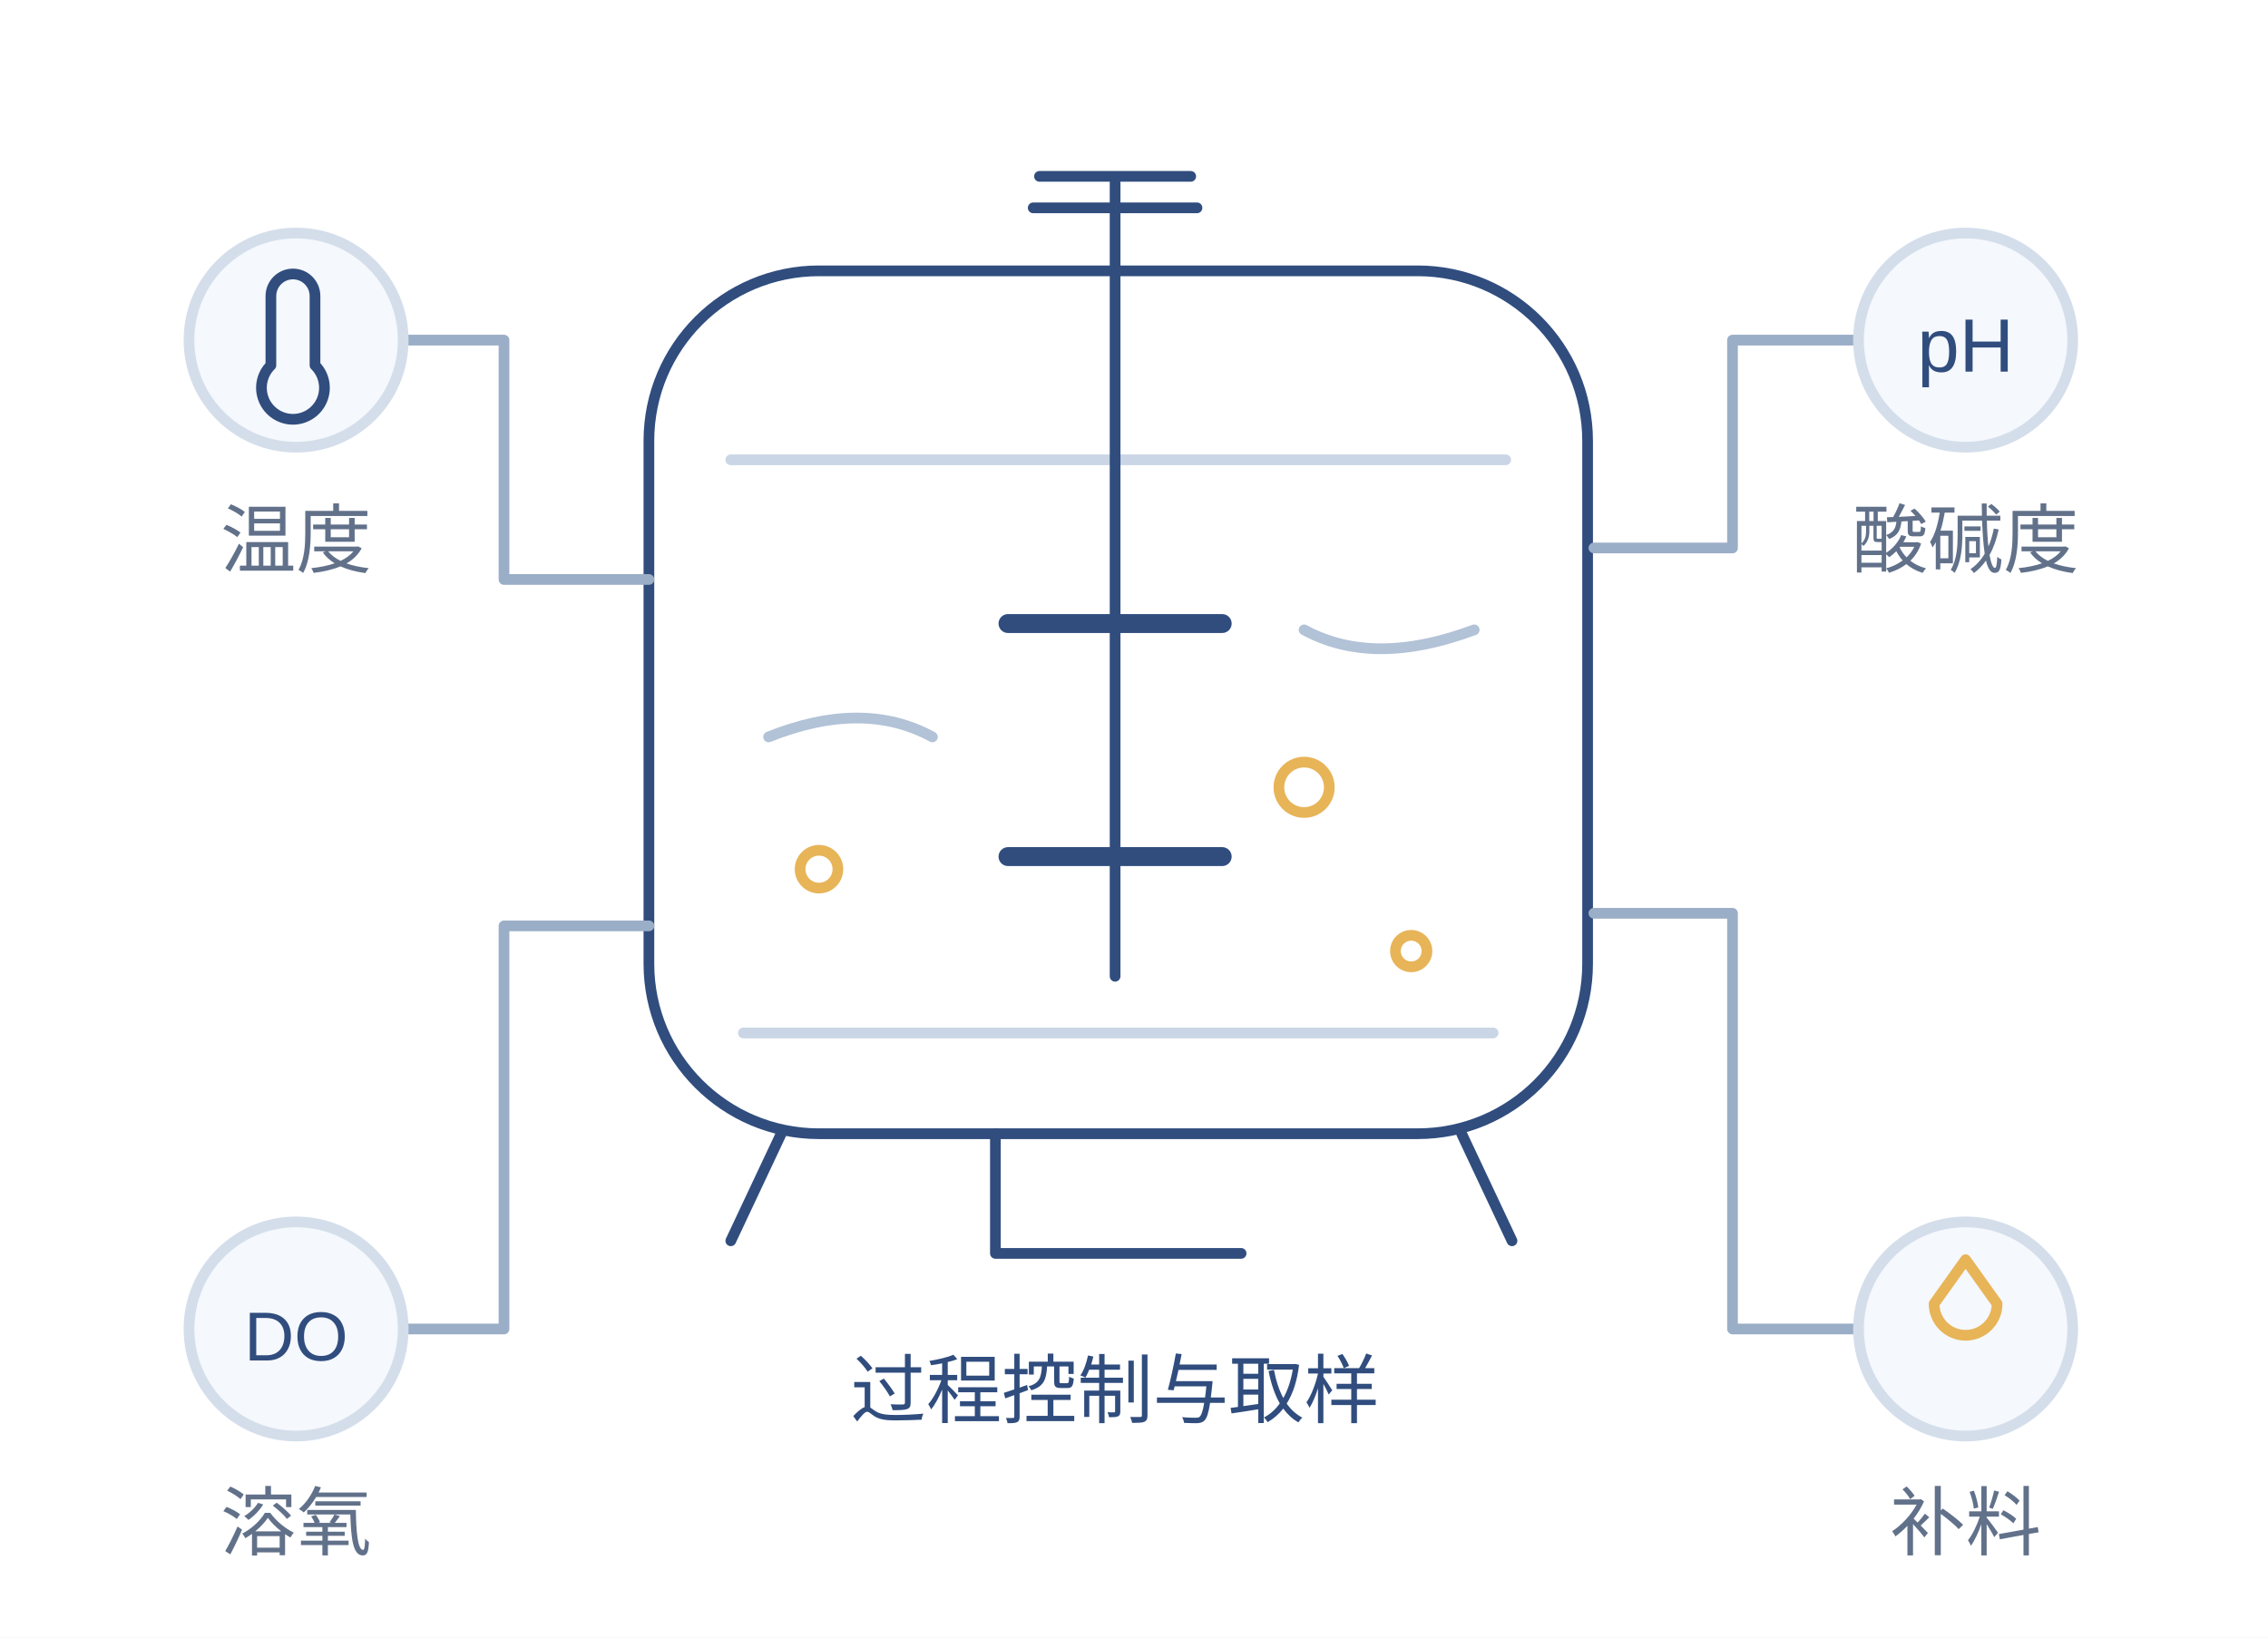
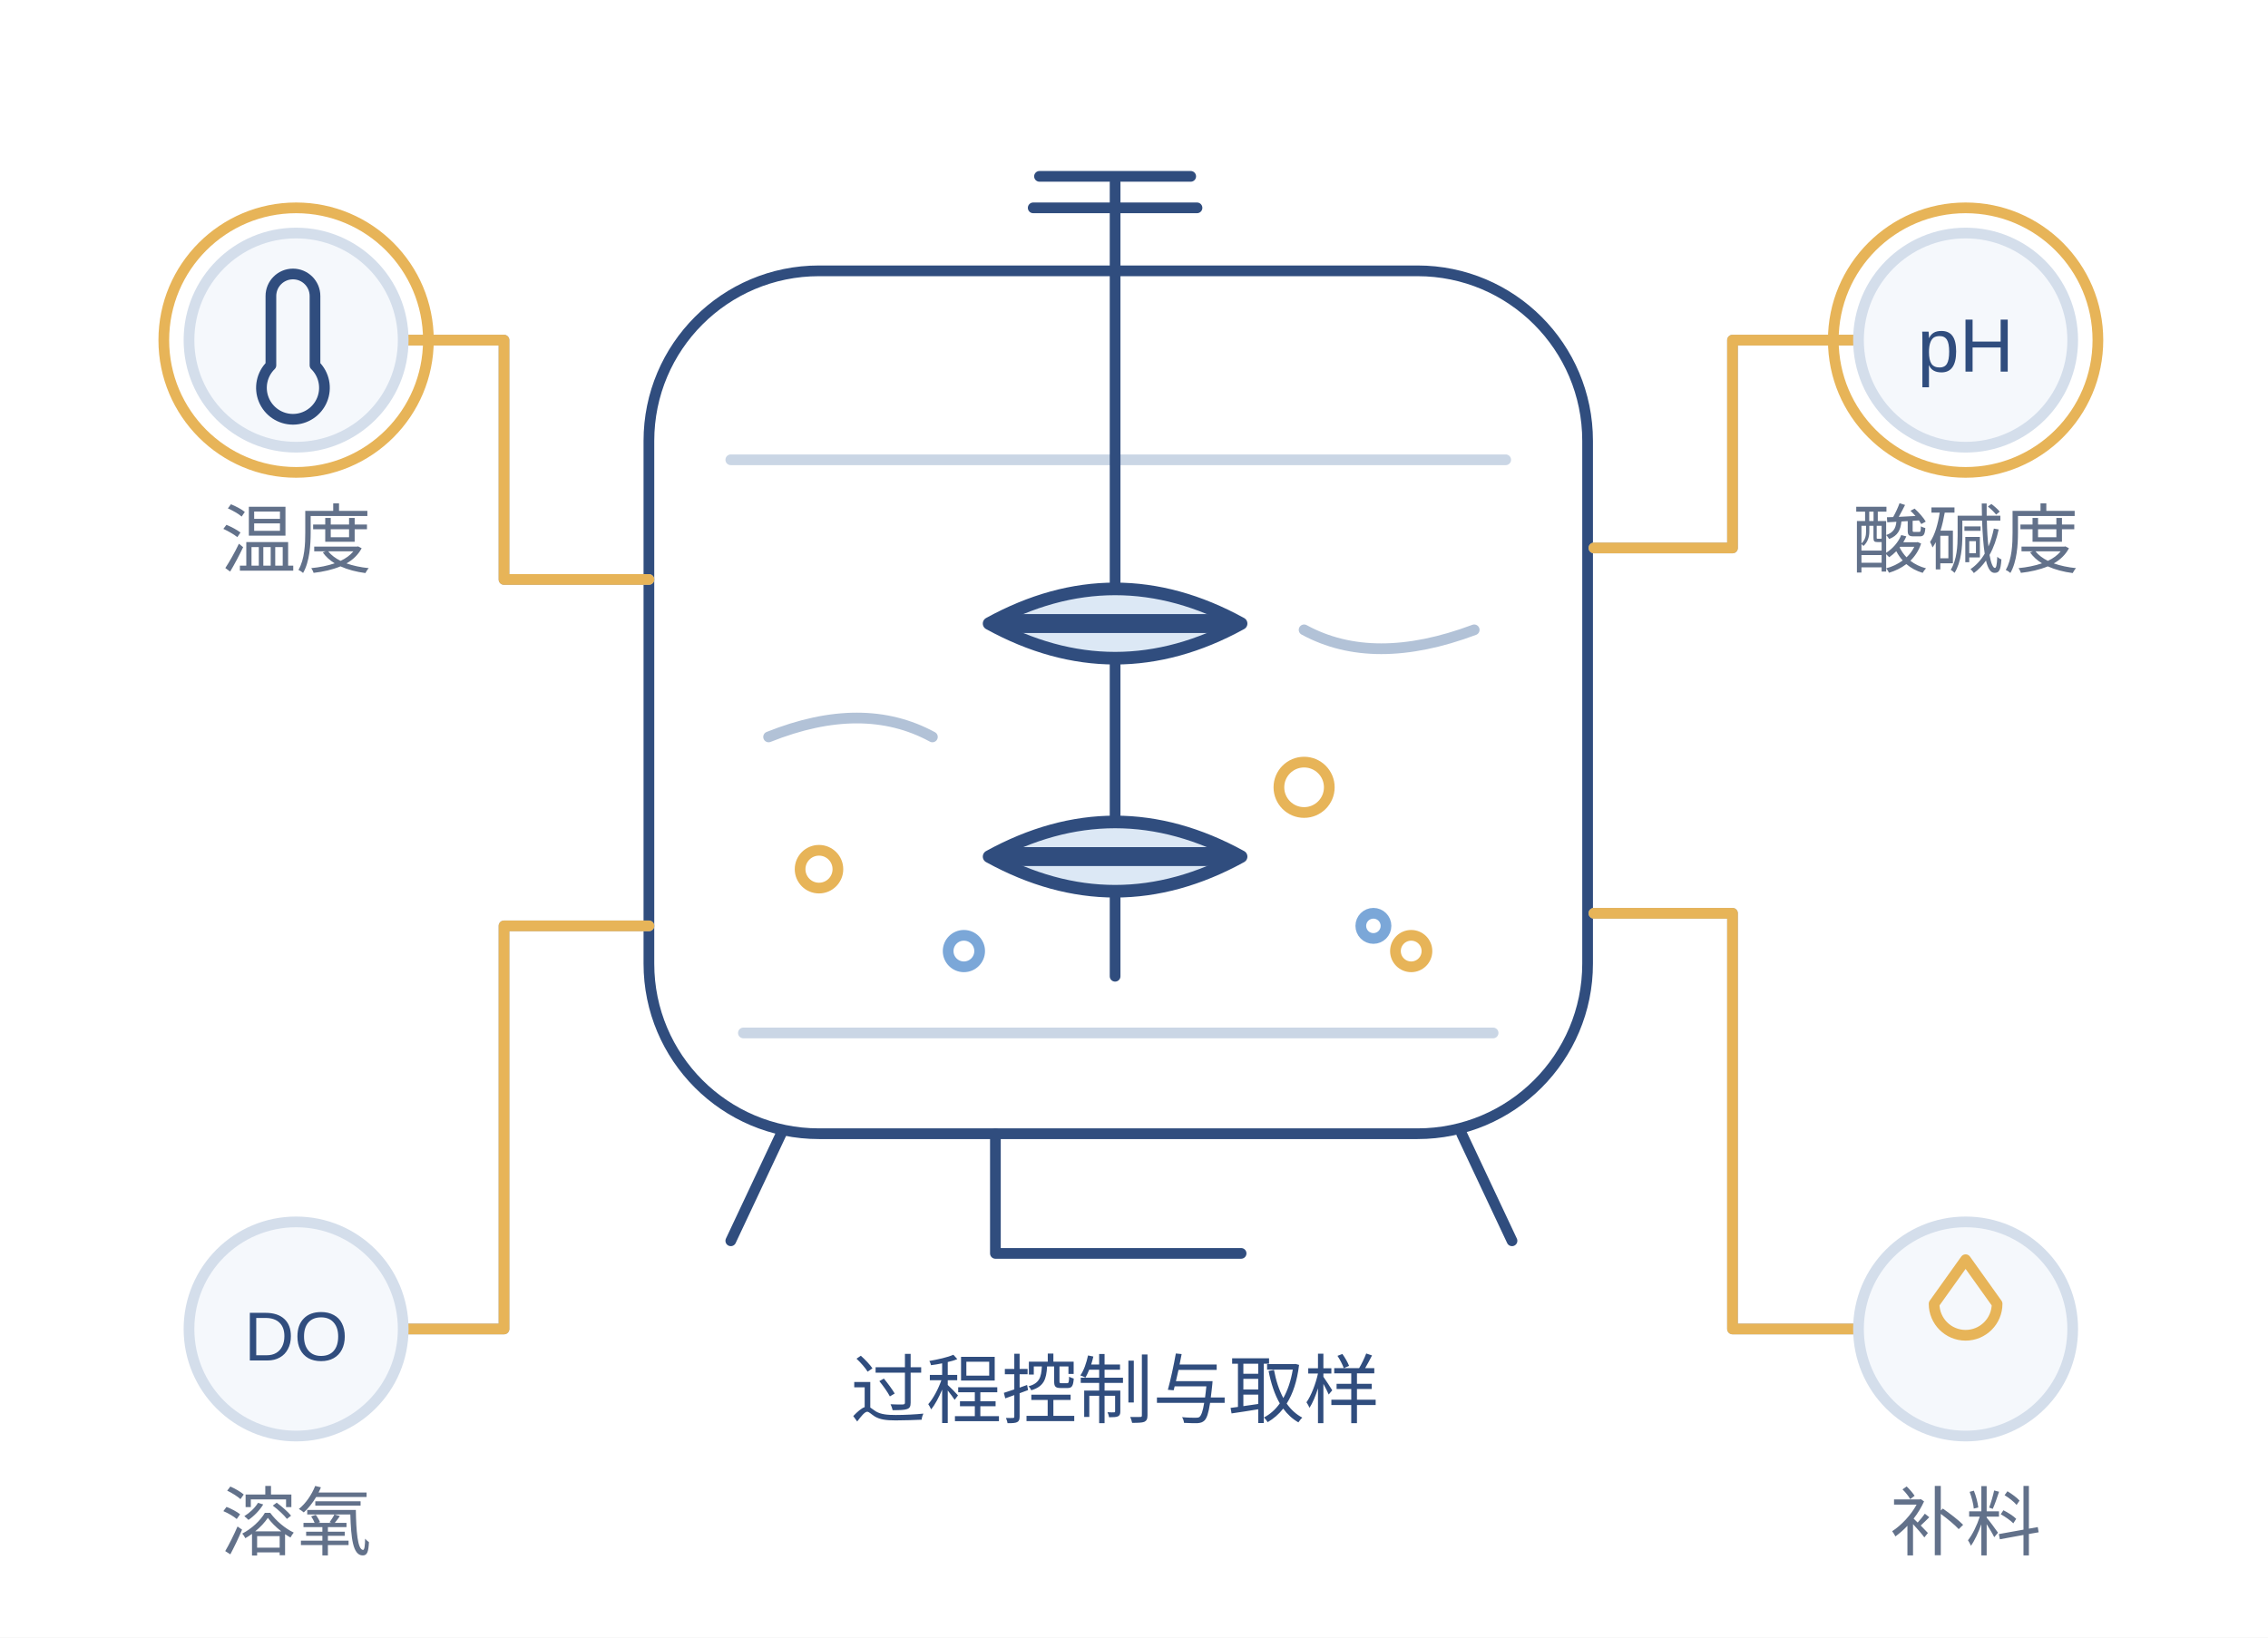
<svg xmlns="http://www.w3.org/2000/svg" viewBox="0 0 360 260" role="img" aria-label="高密度发酵示意" data-zh-label="高密度发酵示意" data-en-label="High-density fermentation concept" class="process-art">
  <rect width="360" height="260" fill="white" />
  <g font-family="PingFang SC, Microsoft YaHei, Arial, sans-serif" fill="none" stroke="#304D7E" stroke-width="1.7" stroke-linecap="round" stroke-linejoin="round">
    <rect x="103" y="43" width="149" height="137" rx="27" />
    <path d="M116 73 H239 M118 164 H237" stroke="#CAD6E5" />
    <path d="M177 29 V155 M165 28 H189 M164 33 H190" />
-     <path d="M160 99 H194 M160 136 H194" stroke-width="3" class="impeller" />
+     <g class="impeller">
+       <path d="M157 99 Q177 88 197 99 Q177 110 157 99 M157 136 Q177 125 197 136 Q177 147 157 136" stroke-width="2" fill="#DCE8F5" />
+       <path d="M160 99 H194 M160 136 H194" stroke-width="3" />
+     </g>
    <path d="M124 180 L116 197 M232 180 L240 197 M158 180 V199 H197" />
    <path d="M103 92 H80 V54 H54 M253 87 H275 V54 H305 M103 147 H80 V211 H53 M253 145 H275 V211 H305" stroke="#9BAEC7" />
+     <path class="process-flow sensor-flow" d="M54 54 H80 V92 H103 M305 54 H275 V87 H253 M53 211 H80 V147 H103 M305 211 H275 V145 H253" stroke="#E7B458" />
    <circle cx="130" cy="138" r="3" stroke="#E7B458" class="bubble bubble-a" />
    <circle cx="207" cy="125" r="4" stroke="#E7B458" class="bubble bubble-b" />
    <circle cx="224" cy="151" r="2.5" stroke="#E7B458" class="bubble bubble-c" />
-     <path d="M122 117 Q137 111 148 117 M207 100 Q218 106 234 100" stroke="#B2C2D7" />
+     <path class="mixing-wave" d="M122 117 Q137 111 148 117 M207 100 Q218 106 234 100" stroke="#B2C2D7" />
+     <circle class="bubble bubble-d" cx="153" cy="151" r="2.5" stroke="#7BA7D8" />
+     <circle class="bubble bubble-e" cx="218" cy="147" r="2" stroke="#7BA7D8" />
+     <circle class="sensor-halo" cx="47" cy="54" r="21" stroke="#E7B458" />
    <circle cx="47" cy="54" r="17" fill="#F5F8FC" stroke="#D4DEEB" />
+     <circle class="sensor-halo sensor-delay" cx="312" cy="54" r="21" stroke="#E7B458" />
    <circle cx="312" cy="54" r="17" fill="#F5F8FC" stroke="#D4DEEB" />
    <circle cx="47" cy="211" r="17" fill="#F5F8FC" stroke="#D4DEEB" />
    <circle cx="312" cy="211" r="17" fill="#F5F8FC" stroke="#D4DEEB" />
    <path d="M43 47 V58 A5 5 0 1 0 50 58 V47 A3.5 3.5 0 0 0 43 47 Z" />
    <path d="M307 207 L312 200 L317 207 A5 5 0 1 1 307 207 Z" stroke="#E7B458" />
    <text stroke="none" x="312" y="59" font-size="12" text-anchor="middle" fill="#304D7E" data-zh="pH" data-en="pH">pH</text>
    <text stroke="none" x="47" y="216" font-size="11" text-anchor="middle" fill="#304D7E" data-zh="DO" data-en="DO">DO</text>
    <text stroke="none" x="47" y="90" font-size="12" text-anchor="middle" fill="#62718A" data-zh="温度" data-en="Temperature">温度</text>
    <text stroke="none" x="312" y="90" font-size="12" text-anchor="middle" fill="#62718A" data-zh="酸碱度" data-en="pH control">酸碱度</text>
    <text stroke="none" x="47" y="246" font-size="12" text-anchor="middle" fill="#62718A" data-zh="溶氧" data-en="Dissolved oxygen">溶氧</text>
    <text stroke="none" x="312" y="246" font-size="12" text-anchor="middle" fill="#62718A" data-zh="补料" data-en="Feeding">补料</text>
    <text stroke="none" x="177" y="225" font-size="12" text-anchor="middle" fill="#304D7E" data-zh="过程控制与取样" data-en="Control &amp; sampling">过程控制与取样</text>
  </g>
</svg>
